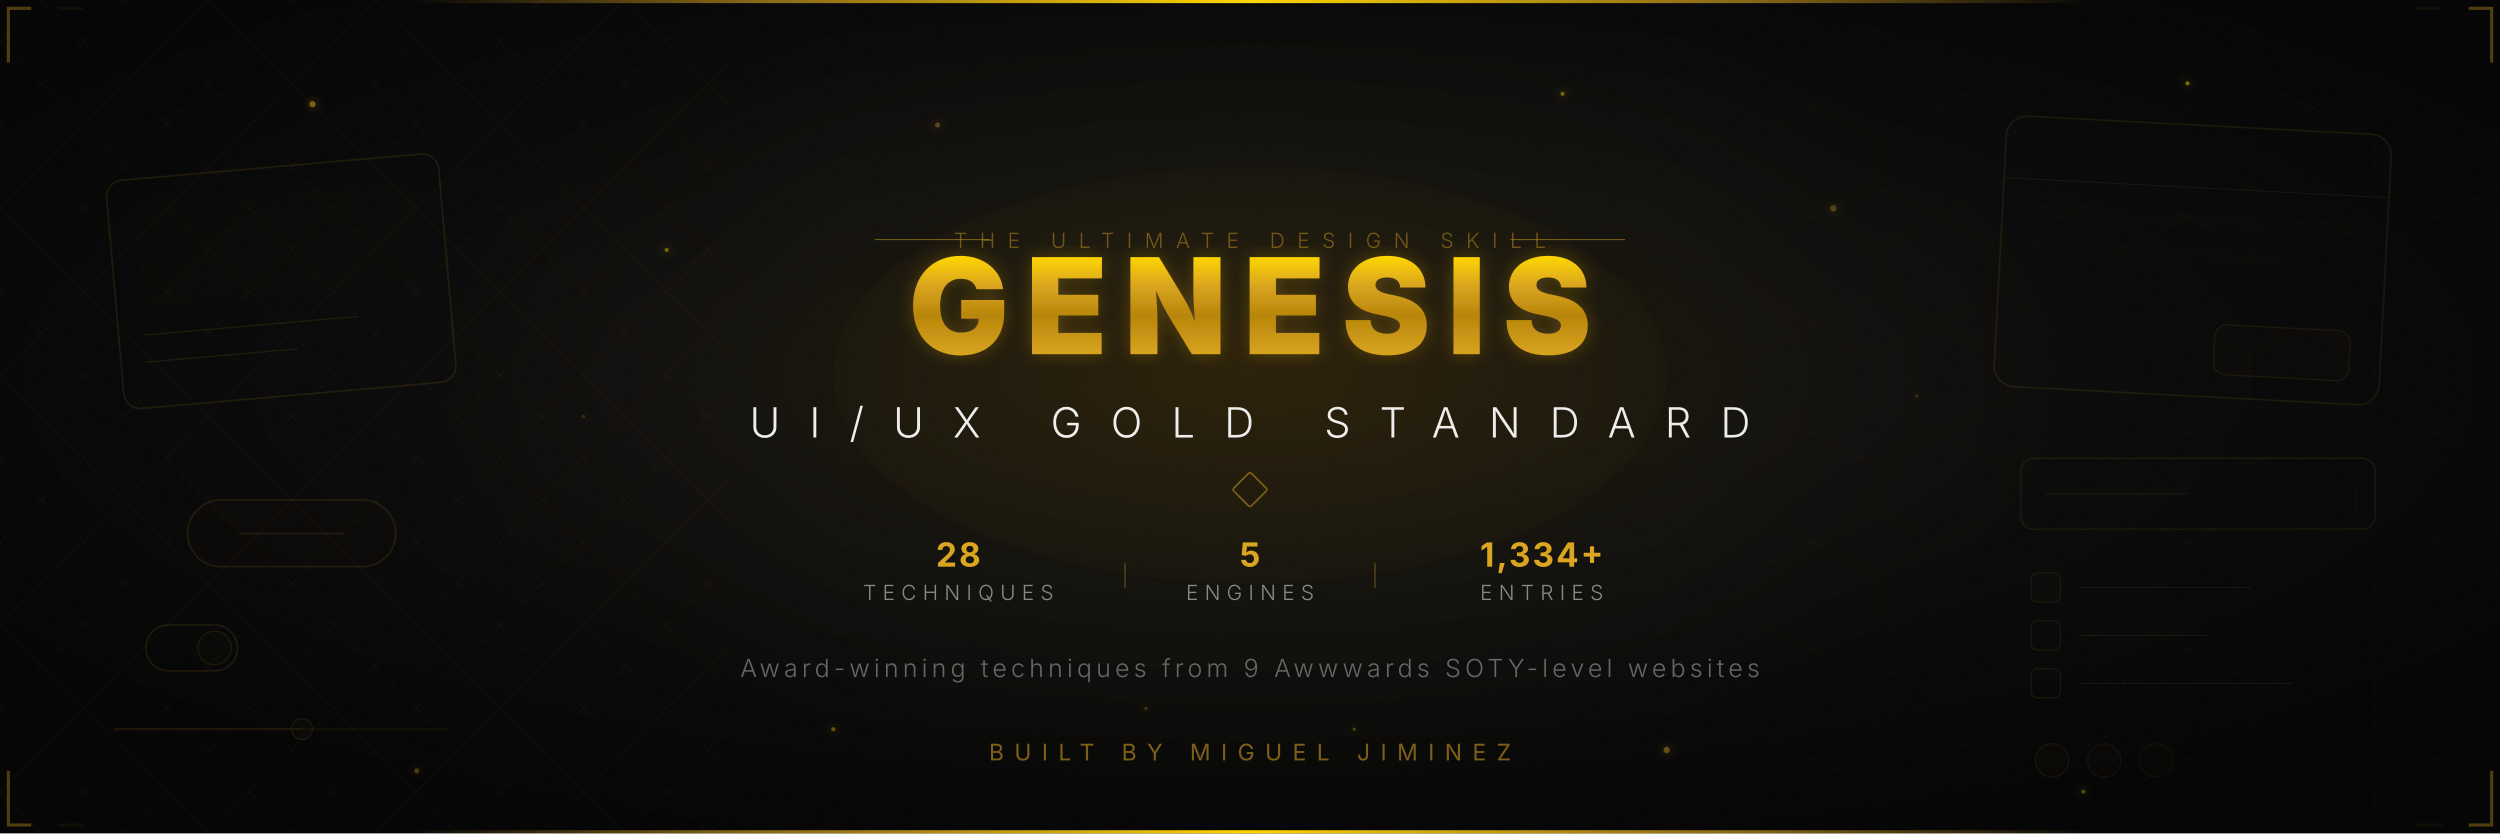
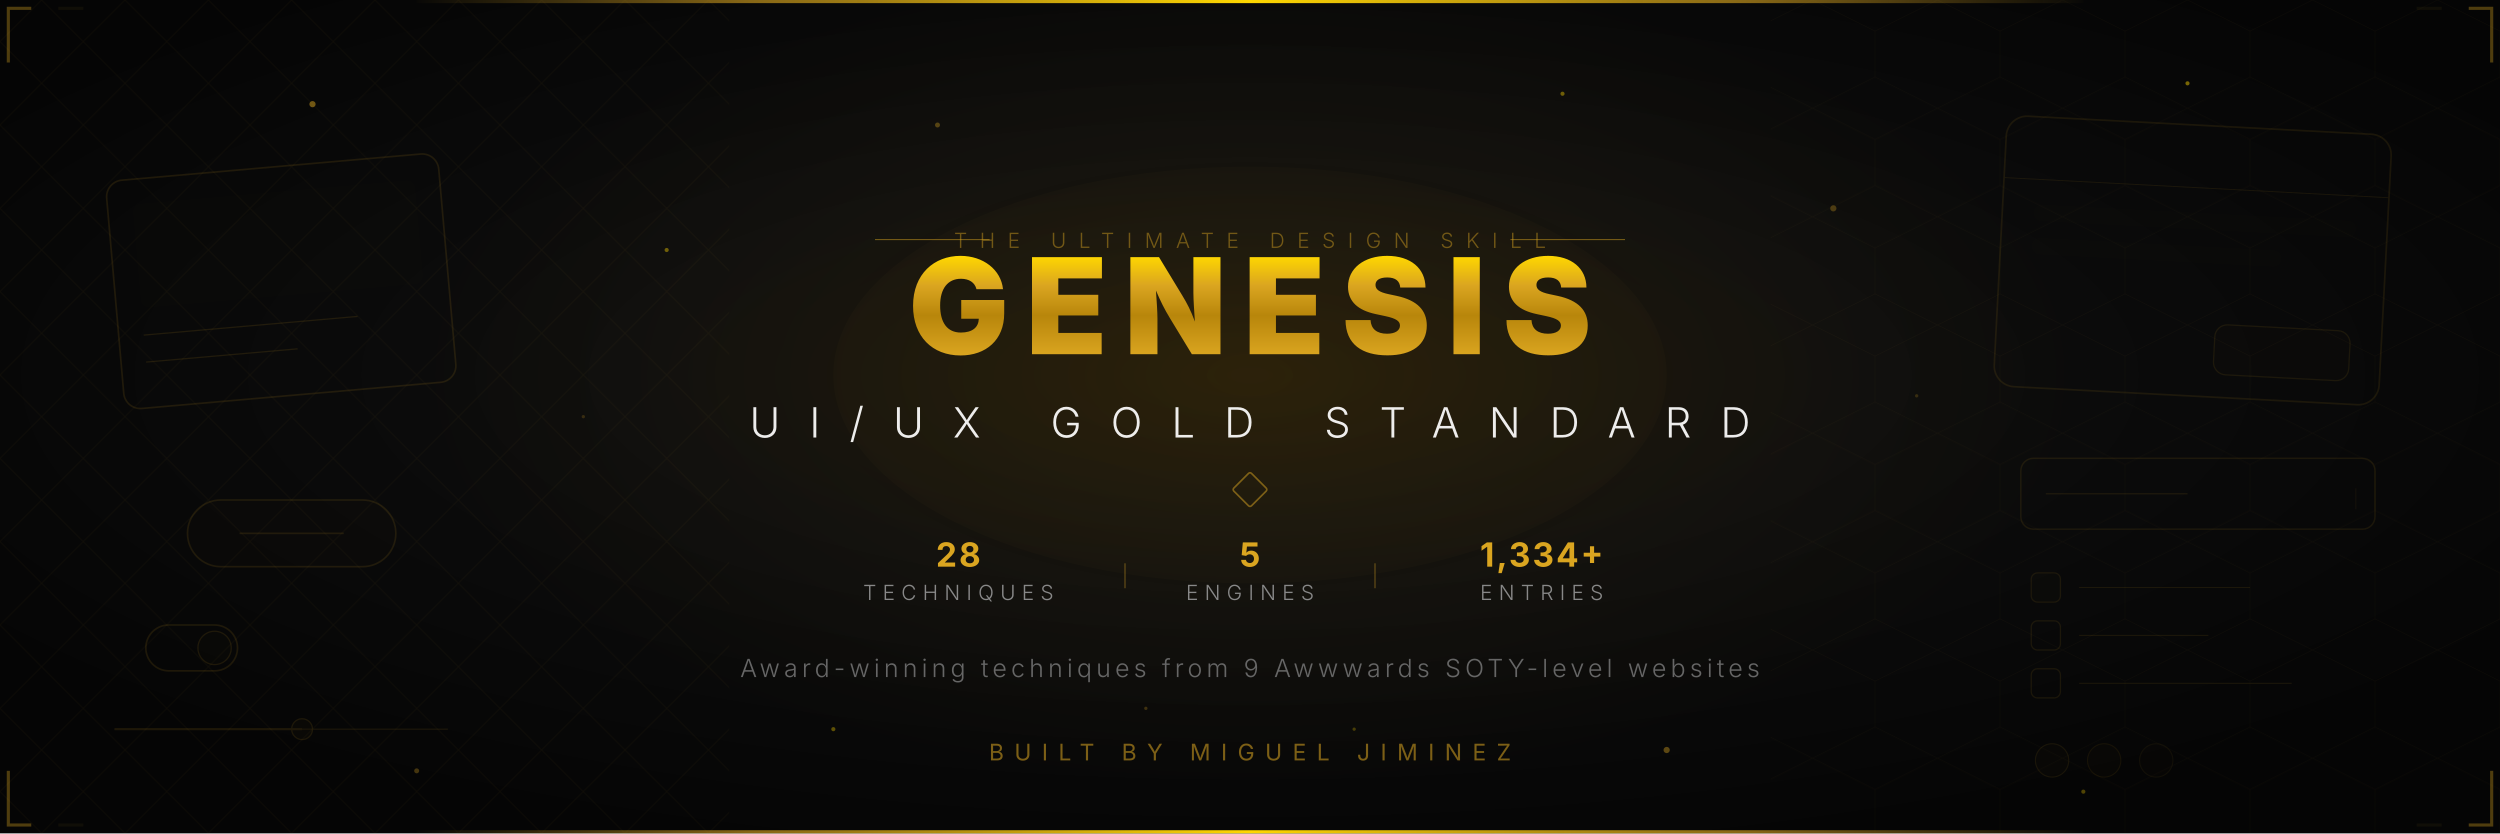
<svg xmlns="http://www.w3.org/2000/svg" width="1200" height="400" viewBox="0 0 1200 400">
  <defs>
    <radialGradient id="bgGlow" cx="50%" cy="45%" r="60%">
      <stop offset="0%" style="stop-color:#1a1408;stop-opacity:1" />
      <stop offset="40%" style="stop-color:#0d0d0d;stop-opacity:1" />
      <stop offset="100%" style="stop-color:#050505;stop-opacity:1" />
    </radialGradient>
    <linearGradient id="gold" x1="0%" y1="0%" x2="100%" y2="0%">
      <stop offset="0%" style="stop-color:#8B6914" />
      <stop offset="25%" style="stop-color:#DAA520" />
      <stop offset="50%" style="stop-color:#FFD700" />
      <stop offset="75%" style="stop-color:#DAA520" />
      <stop offset="100%" style="stop-color:#8B6914" />
    </linearGradient>
    <linearGradient id="goldTitle" x1="0%" y1="0%" x2="0%" y2="100%">
      <stop offset="0%" style="stop-color:#FFD700" />
      <stop offset="30%" style="stop-color:#DAA520" />
      <stop offset="60%" style="stop-color:#B8860B" />
      <stop offset="100%" style="stop-color:#DAA520" />
    </linearGradient>
    <radialGradient id="goldAura" cx="50%" cy="50%" r="50%">
      <stop offset="0%" style="stop-color:#DAA520;stop-opacity:0.08" />
      <stop offset="60%" style="stop-color:#DAA520;stop-opacity:0.03" />
      <stop offset="100%" style="stop-color:#DAA520;stop-opacity:0" />
    </radialGradient>
    <linearGradient id="lineFade" x1="0%" y1="0%" x2="100%" y2="0%">
      <stop offset="0%" style="stop-color:#DAA520;stop-opacity:0" />
      <stop offset="20%" style="stop-color:#DAA520;stop-opacity:0.6" />
      <stop offset="50%" style="stop-color:#FFD700;stop-opacity:1" />
      <stop offset="80%" style="stop-color:#DAA520;stop-opacity:0.6" />
      <stop offset="100%" style="stop-color:#DAA520;stop-opacity:0" />
    </linearGradient>
-     <filter id="glow" x="-50%" y="-50%" width="200%" height="200%">
-       <feGaussianBlur stdDeviation="2" result="blur" />
-       <feComposite in="SourceGraphic" in2="blur" operator="over" />
-     </filter>
-     <filter id="textGlow" x="-10%" y="-10%" width="120%" height="120%">
-       <feGaussianBlur stdDeviation="4" result="blur" />
-       <feFlood flood-color="#DAA520" flood-opacity="0.3" />
-       <feComposite in2="blur" operator="in" />
-       <feMerge>
-         <feMergeNode />
-         <feMergeNode in="SourceGraphic" />
-       </feMerge>
-     </filter>
-     <filter id="noise">
-       <feTurbulence type="fractalNoise" baseFrequency="0.65" numOctaves="3" stitchTiles="stitch" />
-       <feColorMatrix type="saturate" values="0" />
-     </filter>
    <pattern id="diamonds" x="0" y="0" width="40" height="40" patternUnits="userSpaceOnUse">
      <path d="M20,0 L40,20 L20,40 L0,20 Z" fill="none" stroke="#DAA520" stroke-width="0.3" opacity="0.08" />
    </pattern>
    <pattern id="hexgrid" x="0" y="0" width="60" height="52" patternUnits="userSpaceOnUse">
      <path d="M30,0 L60,15 L60,37 L30,52 L0,37 L0,15 Z" fill="none" stroke="#DAA520" stroke-width="0.25" opacity="0.06" />
    </pattern>
  </defs>
  <rect width="1200" height="400" fill="url(#bgGlow)" />
-   <rect width="1200" height="400" filter="url(#noise)" opacity="0.015" />
  <rect x="0" y="0" width="350" height="400" fill="url(#diamonds)" opacity="0.7" />
  <rect x="850" y="0" width="350" height="400" fill="url(#hexgrid)" opacity="0.7" />
  <ellipse cx="600" cy="180" rx="400" ry="200" fill="url(#goldAura)" />
  <ellipse cx="600" cy="180" rx="200" ry="100" fill="#DAA520" opacity="0.02" />
  <g opacity="0.12">
    <rect x="55" y="80" width="160" height="110" rx="8" fill="none" stroke="#DAA520" stroke-width="0.8" transform="rotate(-5, 135, 135)" />
    <rect x="67" y="92" width="136" height="50" rx="4" fill="#DAA520" fill-opacity="0.04" transform="rotate(-5, 135, 135)" />
    <line x1="67" y1="155" x2="170" y2="155" stroke="#DAA520" stroke-width="0.6" transform="rotate(-5, 135, 135)" />
    <line x1="67" y1="168" x2="140" y2="168" stroke="#DAA520" stroke-width="0.6" transform="rotate(-5, 135, 135)" />
    <rect x="90" y="240" width="100" height="32" rx="16" fill="#DAA520" fill-opacity="0.06" stroke="#DAA520" stroke-width="0.8" />
    <line x1="115" y1="256" x2="165" y2="256" stroke="#DAA520" stroke-width="0.8" />
    <rect x="70" y="300" width="44" height="22" rx="11" fill="none" stroke="#DAA520" stroke-width="0.8" />
    <circle cx="103" cy="311" r="8" fill="#DAA520" fill-opacity="0.08" stroke="#DAA520" stroke-width="0.6" />
    <line x1="55" y1="350" x2="215" y2="350" stroke="#DAA520" stroke-width="0.5" />
    <circle cx="145" cy="350" r="5" fill="#DAA520" fill-opacity="0.15" stroke="#DAA520" stroke-width="0.6" />
    <line x1="55" y1="350" x2="145" y2="350" stroke="#DAA520" stroke-width="1" />
  </g>
  <g opacity="0.10">
    <rect x="960" y="60" width="185" height="130" rx="10" fill="none" stroke="#DAA520" stroke-width="0.8" transform="rotate(3, 1052, 125)" />
    <line x1="960" y1="90" x2="1145" y2="90" stroke="#DAA520" stroke-width="0.4" transform="rotate(3, 1052, 125)" />
    <rect x="975" y="102" width="155" height="8" rx="4" fill="#DAA520" fill-opacity="0.05" transform="rotate(3, 1052, 125)" />
    <rect x="975" y="118" width="120" height="8" rx="4" fill="#DAA520" fill-opacity="0.05" transform="rotate(3, 1052, 125)" />
    <rect x="1065" y="155" width="65" height="24" rx="6" fill="#DAA520" fill-opacity="0.08" stroke="#DAA520" stroke-width="0.6" transform="rotate(3, 1052, 125)" />
    <rect x="970" y="220" width="170" height="34" rx="6" fill="none" stroke="#DAA520" stroke-width="0.7" />
    <line x1="982" y1="237" x2="1050" y2="237" stroke="#DAA520" stroke-width="0.6" />
    <text x="1128" y="242" font-family="system-ui" font-size="10" fill="#DAA520" opacity="0.4">|</text>
    <rect x="975" y="275" width="14" height="14" rx="3" fill="#DAA520" fill-opacity="0.1" stroke="#DAA520" stroke-width="0.6" />
    <line x1="998" y1="282" x2="1080" y2="282" stroke="#DAA520" stroke-width="0.5" />
    <rect x="975" y="298" width="14" height="14" rx="3" fill="none" stroke="#DAA520" stroke-width="0.6" />
    <line x1="998" y1="305" x2="1060" y2="305" stroke="#DAA520" stroke-width="0.5" />
    <rect x="975" y="321" width="14" height="14" rx="3" fill="none" stroke="#DAA520" stroke-width="0.6" />
    <line x1="998" y1="328" x2="1100" y2="328" stroke="#DAA520" stroke-width="0.5" />
    <circle cx="985" cy="365" r="8" fill="#DAA520" fill-opacity="0.15" stroke="#DAA520" stroke-width="0.5" />
    <circle cx="1010" cy="365" r="8" fill="#B8860B" fill-opacity="0.15" stroke="#B8860B" stroke-width="0.5" />
    <circle cx="1035" cy="365" r="8" fill="#8B6914" fill-opacity="0.15" stroke="#8B6914" stroke-width="0.5" />
  </g>
-   <g filter="url(#glow)">
+   <g>
    <circle cx="150" cy="50" r="1.5" fill="#DAA520" opacity="0.5" />
    <circle cx="320" cy="120" r="1" fill="#FFD700" opacity="0.4" />
    <circle cx="450" cy="60" r="1.2" fill="#DAA520" opacity="0.35" />
    <circle cx="750" cy="45" r="1" fill="#FFD700" opacity="0.4" />
    <circle cx="880" cy="100" r="1.5" fill="#DAA520" opacity="0.3" />
    <circle cx="1050" cy="40" r="1" fill="#FFD700" opacity="0.45" />
    <circle cx="200" cy="370" r="1.2" fill="#DAA520" opacity="0.3" />
    <circle cx="400" cy="350" r="1" fill="#FFD700" opacity="0.35" />
    <circle cx="800" cy="360" r="1.5" fill="#DAA520" opacity="0.4" />
    <circle cx="1000" cy="380" r="1" fill="#FFD700" opacity="0.3" />
    <circle cx="550" cy="340" r="0.8" fill="#DAA520" opacity="0.25" />
    <circle cx="650" cy="350" r="0.8" fill="#FFD700" opacity="0.25" />
    <circle cx="280" cy="200" r="0.8" fill="#DAA520" opacity="0.2" />
    <circle cx="920" cy="190" r="0.8" fill="#DAA520" opacity="0.2" />
  </g>
  <rect x="200" y="0" width="800" height="1.5" fill="url(#lineFade)" />
  <g stroke="#DAA520" stroke-width="1.5" fill="none" opacity="0.35">
    <path d="M15,4 L4,4 L4,30" />
    <path d="M28,4 L40,4" opacity="0.15" />
    <path d="M1185,4 L1196,4 L1196,30" />
    <path d="M1172,4 L1160,4" opacity="0.15" />
    <path d="M15,396 L4,396 L4,370" />
    <path d="M28,396 L40,396" opacity="0.15" />
    <path d="M1185,396 L1196,396 L1196,370" />
    <path d="M1172,396 L1160,396" opacity="0.15" />
  </g>
  <line x1="420" y1="115" x2="475" y2="115" stroke="#DAA520" stroke-width="0.5" opacity="0.5" />
  <line x1="725" y1="115" x2="780" y2="115" stroke="#DAA520" stroke-width="0.5" opacity="0.5" />
  <text x="600" y="119" text-anchor="middle" font-family="system-ui, -apple-system, sans-serif" font-weight="300" font-size="10" fill="#DAA520" letter-spacing="6" opacity="0.45">THE ULTIMATE DESIGN SKILL</text>
-   <text x="600" y="170" text-anchor="middle" font-family="system-ui, -apple-system, 'Segoe UI', sans-serif" font-weight="900" font-size="64" fill="url(#goldTitle)" letter-spacing="8" filter="url(#textGlow)">
+   <text x="600" y="170" text-anchor="middle" font-family="system-ui, -apple-system, 'Segoe UI', sans-serif" font-weight="900" font-size="64" fill="url(#goldTitle)" letter-spacing="8">
    GENESIS
  </text>
  <text x="600" y="210" text-anchor="middle" font-family="system-ui, -apple-system, 'Segoe UI', sans-serif" font-weight="300" font-size="20" fill="#ffffff" letter-spacing="14" opacity="0.92">
    UI/UX GOLD STANDARD
  </text>
  <line x1="440" y1="235" x2="575" y2="235" stroke="url(#lineFade)" stroke-width="0.5" />
  <rect x="594" y="229" width="12" height="12" rx="1" fill="none" stroke="#DAA520" stroke-width="0.8" opacity="0.5" transform="rotate(45, 600, 235)" />
  <line x1="625" y1="235" x2="760" y2="235" stroke="url(#lineFade)" stroke-width="0.5" />
  <g font-family="system-ui, -apple-system, 'Segoe UI', sans-serif" text-anchor="middle">
    <text x="460" y="272" font-weight="700" font-size="16" fill="#DAA520" letter-spacing="1">28</text>
    <text x="460" y="288" font-weight="300" font-size="10" fill="#888888" letter-spacing="3">TECHNIQUES</text>
    <text x="540" y="280" font-size="10" fill="#DAA520" opacity="0.3">|</text>
    <text x="600" y="272" font-weight="700" font-size="16" fill="#DAA520" letter-spacing="1">5</text>
    <text x="600" y="288" font-weight="300" font-size="10" fill="#888888" letter-spacing="3">ENGINES</text>
    <text x="660" y="280" font-size="10" fill="#DAA520" opacity="0.3">|</text>
    <text x="740" y="272" font-weight="700" font-size="16" fill="#DAA520" letter-spacing="1">1,334+</text>
    <text x="740" y="288" font-weight="300" font-size="10" fill="#888888" letter-spacing="3">ENTRIES</text>
  </g>
  <text x="600" y="325" text-anchor="middle" font-family="system-ui, -apple-system, 'Segoe UI', sans-serif" font-weight="300" font-size="12" fill="#666666" letter-spacing="2">
    Award-winning techniques from 9 Awwwards SOTY-level websites
  </text>
  <text x="600" y="365" text-anchor="middle" font-family="system-ui, -apple-system, 'Segoe UI', sans-serif" font-weight="400" font-size="11" fill="#DAA520" letter-spacing="5" opacity="0.55">
    BUILT BY MIGUEL JIMINEZ
  </text>
  <rect x="200" y="398.5" width="800" height="1.5" fill="url(#lineFade)" />
</svg>
